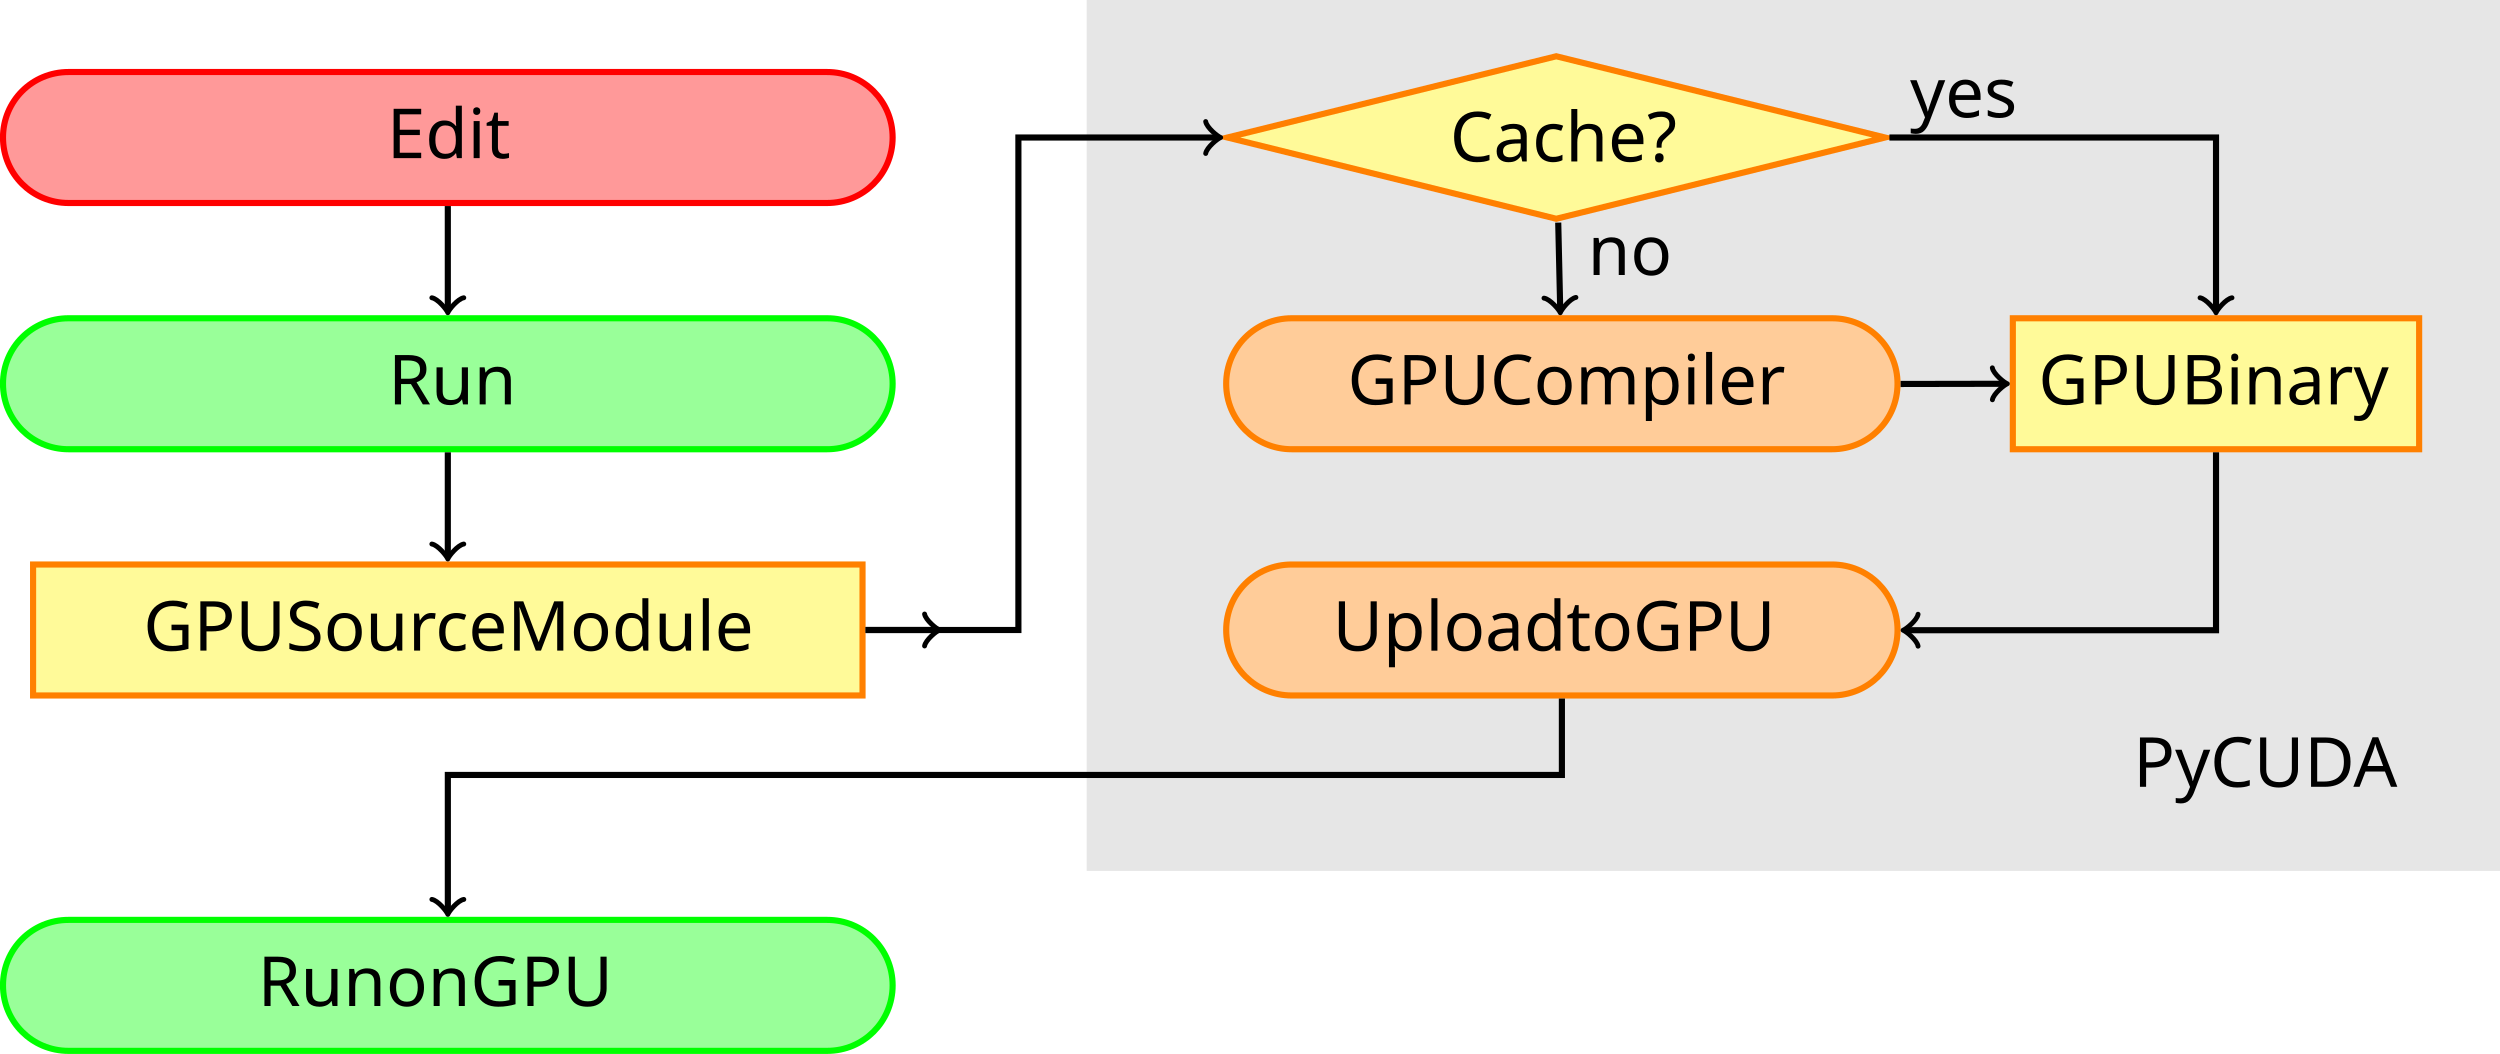
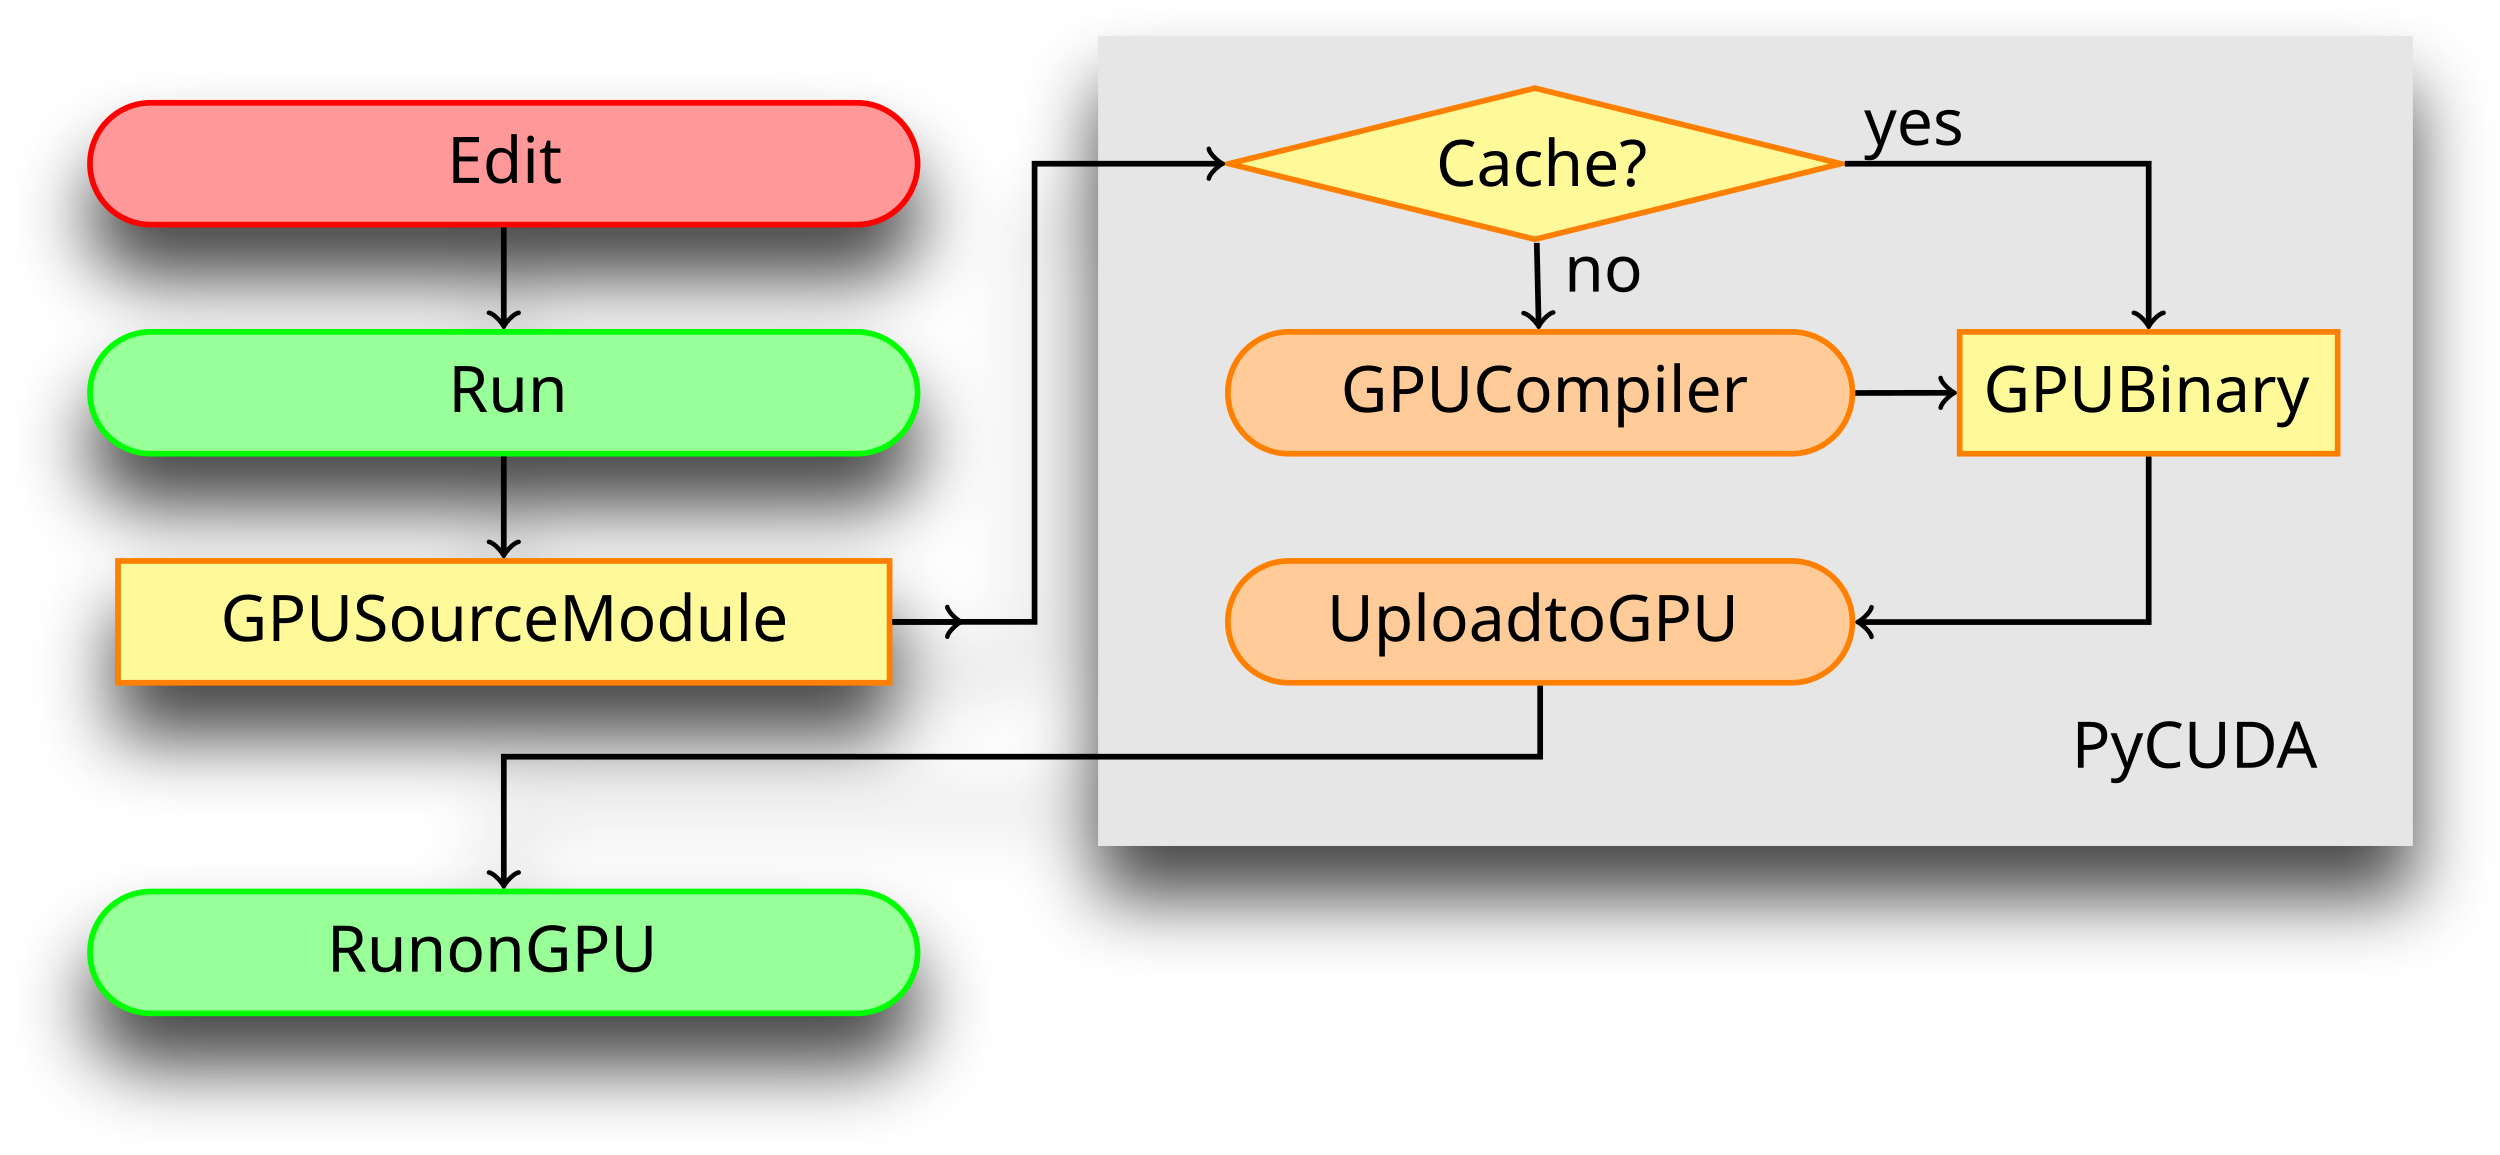
- <svg xmlns="http://www.w3.org/2000/svg" width="405.839" height="171.073" id="svg3940" version="1.1">
-   <defs id="defs3942" />
-   <g id="layer1" transform="translate(-314.2293,-432.5315)">
-     <g id="g3307" transform="matrix(1.25,0,0,-1.25,386.9246,454.8544)">
-       <g id="g3309" />
-       <g id="g3311">
-         <g id="g3313">
-           <g id="g3315">
-             <path id="path3317" style="fill:#ff9999;fill-opacity:1;fill-rule:nonzero;stroke:#ff0000;stroke-width:0.797;stroke-linecap:butt;stroke-linejoin:miter;stroke-miterlimit:10;stroke-opacity:1;stroke-dasharray:none" d="m 49.263,8.504 c 4.719,0 8.504,-3.785 8.504,-8.504 0,-4.719 -3.785,-8.504 -8.504,-8.504 l -98.526,0 c -4.719,0 -8.504,3.785 -8.504,8.504 0,4.719 3.785,8.504 8.504,8.504 l 98.526,0 z" />
-           </g>
-           <g transform="translate(-7.911,-2.681)" id="g3319">
-             <g id="g3321">
-               <g transform="translate(-193.916,-699.461)" id="g3323">
-                 <text id="text3325" transform="matrix(1,0,0,-1,193.916,699.461)">
-                   <tspan id="tspan3327" y="0" x="0 5.535 10.295 12.496" style="font-size:8.966px;font-variant:normal;font-weight:normal;writing-mode:lr-tb;fill:#000000;fill-opacity:1;fill-rule:nonzero;stroke:none;font-family:CMSS9;-inkscape-font-specification:CMSS9">Edit</tspan>
+ <svg xmlns="http://www.w3.org/2000/svg" width="436.26" height="201.5" id="svg3940" version="1.1">
+   <defs id="defs3942">
+     <filter id="filter6250" color-interpolation-filters="sRGB">
+       <feGaussianBlur stdDeviation="6.335" id="feGaussianBlur6252" />
+     </filter>
+   </defs>
+   <g id="layer3" transform="translate(14.63974,6.245021)" />
+   <g id="layer1" transform="translate(-299.5896,-426.2865)">
+     <g id="g3309" transform="matrix(1.25,0,0,-1.25,386.9246,454.8544)" />
+     <g id="g6157" style="opacity:0.724;filter:url(#filter6250)" transform="translate(29.99549,-241.9639)">
+       <path id="path4426" style="fill:#000000;fill-opacity:1;fill-rule:nonzero;stroke:#000000;stroke-width:0.996;stroke-linecap:butt;stroke-linejoin:miter;stroke-miterlimit:10;stroke-opacity:1;stroke-dasharray:none" d="m 419.085,695.148 c 5.899,0 10.63,4.731 10.63,10.63 0,5.899 -4.731,10.63 -10.63,10.63 l -123.158,0 c -5.899,0 -10.63,-4.731 -10.63,-10.63 0,-5.899 4.731,-10.63 10.63,-10.63 l 123.158,0 z" />
+       <g style="fill:#000000" transform="matrix(1.25,0,0,-1.25,357.506,705.7782)" id="g4442">
+         <path id="path4444" style="fill:#000000;fill-opacity:1;fill-rule:nonzero;stroke:none" d="m 82.97,17.858 0,-113.103 183.545,0 0,113.103 -183.545,0 z" />
+         <g style="fill:#000000" id="g4446">
+           <g style="fill:#000000" transform="translate(218.882,-84.325)" id="g4448">
+             <g style="fill:#000000" id="g4450">
+               <g style="fill:#000000" transform="translate(-420.709,-617.817)" id="g4452">
+                 <text style="fill:#000000" id="text4454" transform="matrix(1,0,0,-1,420.709,617.817)">
+                   <tspan id="tspan4456" y="0" x="0 5.895 10.143 16.03 22.368 28.779" style="font-size:8.966px;font-variant:normal;font-weight:normal;writing-mode:lr-tb;fill:#000000;fill-opacity:1;fill-rule:nonzero;stroke:none;font-family:CMSS9;-inkscape-font-specification:CMSS9">PyCUDA</tspan>
                </text>
-                 <g transform="translate(193.916,699.461)" id="g3329" />
+                 <g style="fill:#000000" transform="translate(420.709,617.817)" id="g4458" />
              </g>
            </g>
-             <g transform="translate(7.911,2.681)" id="g3331" />
-           </g>
-         </g>
-         <g id="g3333">
-           <path id="path3335" style="fill:#e6e6e6;fill-opacity:1;fill-rule:nonzero;stroke:none" d="m 82.97,17.858 0,-113.103 183.545,0 0,113.103 -183.545,0 z" />
-           <g id="g3337">
-             <g transform="translate(218.882,-84.325)" id="g3339">
-               <g id="g3341">
-                 <g transform="translate(-420.709,-617.817)" id="g3343">
-                   <text id="text3345" transform="matrix(1,0,0,-1,420.709,617.817)">
-                     <tspan id="tspan3347" y="0" x="0 5.895 10.143 16.03 22.368 28.779" style="font-size:8.966px;font-variant:normal;font-weight:normal;writing-mode:lr-tb;fill:#000000;fill-opacity:1;fill-rule:nonzero;stroke:none;font-family:CMSS9;-inkscape-font-specification:CMSS9">PyCUDA</tspan>
-                   </text>
-                   <g transform="translate(420.709,617.817)" id="g3349" />
-                 </g>
+             <g style="fill:#000000" transform="translate(-218.882,84.325)" id="g4460" />
+           </g>
+         </g>
+       </g>
+       <g style="fill:#000000;fill-opacity:1;stroke:#000000;stroke-opacity:1" transform="matrix(1.25,0,0,-1.25,357.506,705.7782)" id="g4464">
+         <path d="m 49.263,-23.475 c 4.719,0 8.504,-3.785 8.504,-8.504 0,-4.719 -3.785,-8.504 -8.504,-8.504 l -98.526,0 c -4.719,0 -8.504,3.785 -8.504,8.504 0,4.719 3.785,8.504 8.504,8.504 l 98.526,0 z" style="fill:#000000;fill-opacity:1;fill-rule:nonzero;stroke:#000000;stroke-width:0.797;stroke-linecap:butt;stroke-linejoin:miter;stroke-miterlimit:10;stroke-opacity:1;stroke-dasharray:none" id="path4466" />
+       </g>
+       <g transform="matrix(1.25,0,0,-1.25,357.506,705.7782)" id="g4482">
+         <path id="path4484" style="fill:none;stroke:#000000;stroke-width:0.797;stroke-linecap:butt;stroke-linejoin:miter;stroke-miterlimit:10;stroke-opacity:1;stroke-dasharray:none" d="m 0.001,-8.903 -3e-5,-13.464" />
+         <g transform="matrix(0,-1,1,0,0.0013,-22.36708)" id="g4486">
+           <g id="g4488">
+             <path id="path4490" style="fill:none;stroke:#000000;stroke-width:0.638;stroke-linecap:round;stroke-linejoin:round;stroke-miterlimit:10;stroke-opacity:1;stroke-dasharray:none" d="M -1.554,2.072 C -1.425,1.295 0,0.13 0.389,0 0,-0.13 -1.425,-1.295 -1.554,-2.072" />
+           </g>
+         </g>
+       </g>
+       <g style="fill:#000000;fill-opacity:1;stroke:#000000;stroke-opacity:1" transform="matrix(1.25,0,0,-1.25,357.506,705.7782)" id="g4494">
+         <path d="m -53.859,-72.462 107.718,0 0,17.008 -107.718,0 0,-17.008 z" style="fill:#000000;fill-opacity:1;fill-rule:nonzero;stroke:#000000;stroke-width:0.797;stroke-linecap:butt;stroke-linejoin:miter;stroke-miterlimit:10;stroke-opacity:1;stroke-dasharray:none" id="path4496" />
+       </g>
+       <g transform="matrix(1.25,0,0,-1.25,357.506,705.7782)" id="g4512">
+         <path id="path4514" style="fill:none;stroke:#000000;stroke-width:0.797;stroke-linecap:butt;stroke-linejoin:miter;stroke-miterlimit:10;stroke-opacity:1;stroke-dasharray:none" d="M 0.002,-40.883 5e-5,-54.349" />
+         <g transform="matrix(-9e-5,-1,1,-9e-5,5e-5,-54.34894)" id="g4516">
+           <g id="g4518">
+             <path id="path4520" style="fill:none;stroke:#000000;stroke-width:0.638;stroke-linecap:round;stroke-linejoin:round;stroke-miterlimit:10;stroke-opacity:1;stroke-dasharray:none" d="M -1.554,2.072 C -1.425,1.295 0,0.13 0.389,0 0,-0.13 -1.425,-1.295 -1.554,-2.072" />
+           </g>
+         </g>
+       </g>
+       <g transform="matrix(1.25,0,0,-1.25,357.506,705.7782)" id="g4522">
+         <path id="path4524" style="fill:none;stroke:#000000;stroke-width:0.797;stroke-linecap:butt;stroke-linejoin:miter;stroke-miterlimit:10;stroke-opacity:1;stroke-dasharray:none" d="m 54.258,-63.959 9.214,0" />
+         <g transform="translate(63.47246,-63.959)" id="g4526">
+           <g id="g4528">
+             <path id="path4530" style="fill:none;stroke:#000000;stroke-width:0.638;stroke-linecap:round;stroke-linejoin:round;stroke-miterlimit:10;stroke-opacity:1;stroke-dasharray:none" d="M -1.554,2.072 C -1.425,1.295 0,0.13 0.389,0 0,-0.13 -1.425,-1.295 -1.554,-2.072" />
+           </g>
+         </g>
+       </g>
+       <g transform="matrix(1.25,0,0,-1.25,357.506,705.7782)" id="g4552">
+         <path id="path4554" style="fill:none;stroke:#000000;stroke-width:0.797;stroke-linecap:butt;stroke-linejoin:miter;stroke-miterlimit:10;stroke-opacity:1;stroke-dasharray:none" d="m 54.258,-63.959 19.843,0 0,63.959 25.878,0" />
+         <g transform="translate(99.9792,0)" id="g4556">
+           <g id="g4558">
+             <path id="path4560" style="fill:none;stroke:#000000;stroke-width:0.638;stroke-linecap:round;stroke-linejoin:round;stroke-miterlimit:10;stroke-opacity:1;stroke-dasharray:none" d="M -1.554,2.072 C -1.425,1.295 0,0.13 0.389,0 0,-0.13 -1.425,-1.295 -1.554,-2.072" />
+           </g>
+         </g>
+       </g>
+       <g style="fill:#000000;fill-opacity:1;stroke:#000000;stroke-opacity:1" transform="matrix(1.25,0,0,-1.25,357.506,705.7782)" id="g4696">
+         <path d="m 49.263,-101.607 c 4.719,0 8.504,-3.785 8.504,-8.504 0,-4.719 -3.785,-8.504 -8.504,-8.504 l -98.526,0 c -4.719,0 -8.504,3.785 -8.504,8.504 0,4.719 3.785,8.504 8.504,8.504 l 98.526,0 z" style="fill:#000000;fill-opacity:1;fill-rule:nonzero;stroke:#000000;stroke-width:0.797;stroke-linecap:butt;stroke-linejoin:miter;stroke-miterlimit:10;stroke-opacity:1;stroke-dasharray:none" id="path4698" />
+       </g>
+       <g transform="matrix(1.25,0,0,-1.25,357.506,705.7782)" id="g4714">
+         <path id="path4716" style="fill:none;stroke:#000000;stroke-width:0.797;stroke-linecap:butt;stroke-linejoin:miter;stroke-miterlimit:10;stroke-opacity:1;stroke-dasharray:none" d="m 144.684,-72.862 0,-9.921 -144.68,0 0,-17.717" />
+         <g transform="matrix(0,-1,1,0,0.00443,-100.501)" id="g4718">
+           <g id="g4720">
+             <path id="path4722" style="fill:none;stroke:#000000;stroke-width:0.638;stroke-linecap:round;stroke-linejoin:round;stroke-miterlimit:10;stroke-opacity:1;stroke-dasharray:none" d="M -1.554,2.072 C -1.425,1.295 0,0.13 0.389,0 0,-0.13 -1.425,-1.295 -1.554,-2.072" />
+           </g>
+         </g>
+       </g>
+     </g>
+     <g id="g3311" transform="matrix(1.25,0,0,-1.25,387.5014,454.8544)">
+       <g id="g3313">
+         <g id="g3315">
+           <path d="m 49.263,8.504 c 4.719,0 8.504,-3.785 8.504,-8.504 0,-4.719 -3.785,-8.504 -8.504,-8.504 l -98.526,0 c -4.719,0 -8.504,3.785 -8.504,8.504 0,4.719 3.785,8.504 8.504,8.504 l 98.526,0 z" style="fill:#ff9999;fill-opacity:1;fill-rule:nonzero;stroke:#ff0000;stroke-width:0.797;stroke-linecap:butt;stroke-linejoin:miter;stroke-miterlimit:10;stroke-opacity:1;stroke-dasharray:none" id="path3317" />
+         </g>
+         <g id="g3319" transform="translate(-7.911,-2.681)">
+           <g id="g3321">
+             <g id="g3323" transform="translate(-193.916,-699.461)">
+               <text transform="matrix(1,0,0,-1,193.916,699.461)" id="text3325">
+                 <tspan style="font-size:8.966px;font-variant:normal;font-weight:normal;writing-mode:lr-tb;fill:#000000;fill-opacity:1;fill-rule:nonzero;stroke:none;font-family:CMSS9;-inkscape-font-specification:CMSS9" x="0 5.535 10.295 12.496" y="0" id="tspan3327">Edit</tspan>
+               </text>
+               <g id="g3329" transform="translate(193.916,699.461)" />
+             </g>
+           </g>
+           <g id="g3331" transform="translate(7.911,2.681)" />
+         </g>
+       </g>
+       <g id="g3333">
+         <path d="m 82.97,17.858 0,-113.103 183.545,0 0,113.103 -183.545,0 z" style="fill:#e6e6e6;fill-opacity:1;fill-rule:nonzero;stroke:none" id="path3335" />
+         <g id="g3337">
+           <g id="g3339" transform="translate(218.882,-84.325)">
+             <g id="g3341">
+               <g id="g3343" transform="translate(-420.709,-617.817)">
+                 <text transform="matrix(1,0,0,-1,420.709,617.817)" id="text3345">
+                   <tspan style="font-size:8.966px;font-variant:normal;font-weight:normal;writing-mode:lr-tb;fill:#000000;fill-opacity:1;fill-rule:nonzero;stroke:none;font-family:CMSS9;-inkscape-font-specification:CMSS9" x="0 5.895 10.143 16.03 22.368 28.779" y="0" id="tspan3347">PyCUDA</tspan>
+                 </text>
+                 <g id="g3349" transform="translate(420.709,617.817)" />
              </g>
-               <g transform="translate(-218.882,84.325)" id="g3351" />
-             </g>
-           </g>
-         </g>
-         <g id="g3353">
-           <g id="g3355">
-             <path id="path3357" style="fill:#99ff99;fill-opacity:1;fill-rule:nonzero;stroke:#00ff00;stroke-width:0.797;stroke-linecap:butt;stroke-linejoin:miter;stroke-miterlimit:10;stroke-opacity:1;stroke-dasharray:none" d="m 49.263,-23.475 c 4.719,0 8.504,-3.785 8.504,-8.504 0,-4.719 -3.785,-8.504 -8.504,-8.504 l -98.526,0 c -4.719,0 -8.504,3.785 -8.504,8.504 0,4.719 3.785,8.504 8.504,8.504 l 98.526,0 z" />
-           </g>
-           <g transform="translate(-7.745,-34.659)" id="g3359">
-             <g id="g3361">
-               <g transform="translate(-194.082,-667.483)" id="g3363">
-                 <text id="text3365" transform="matrix(1,0,0,-1,194.082,667.483)">
-                   <tspan id="tspan3367" y="0" x="0 5.971 10.731" style="font-size:8.966px;font-variant:normal;font-weight:normal;writing-mode:lr-tb;fill:#000000;fill-opacity:1;fill-rule:nonzero;stroke:none;font-family:CMSS9;-inkscape-font-specification:CMSS9">Run</tspan>
+             </g>
+             <g id="g3351" transform="translate(-218.882,84.325)" />
+           </g>
+         </g>
+       </g>
+       <g id="g3353">
+         <g id="g3355">
+           <path d="m 49.263,-23.475 c 4.719,0 8.504,-3.785 8.504,-8.504 0,-4.719 -3.785,-8.504 -8.504,-8.504 l -98.526,0 c -4.719,0 -8.504,3.785 -8.504,8.504 0,4.719 3.785,8.504 8.504,8.504 l 98.526,0 z" style="fill:#99ff99;fill-opacity:1;fill-rule:nonzero;stroke:#00ff00;stroke-width:0.797;stroke-linecap:butt;stroke-linejoin:miter;stroke-miterlimit:10;stroke-opacity:1;stroke-dasharray:none" id="path3357" />
+         </g>
+         <g id="g3359" transform="translate(-7.745,-34.659)">
+           <g id="g3361">
+             <g id="g3363" transform="translate(-194.082,-667.483)">
+               <text transform="matrix(1,0,0,-1,194.082,667.483)" id="text3365">
+                 <tspan style="font-size:8.966px;font-variant:normal;font-weight:normal;writing-mode:lr-tb;fill:#000000;fill-opacity:1;fill-rule:nonzero;stroke:none;font-family:CMSS9;-inkscape-font-specification:CMSS9" x="0 5.971 10.731" y="0" id="tspan3367">Run</tspan>
+               </text>
+               <g id="g3369" transform="translate(194.082,667.483)" />
+             </g>
+           </g>
+           <g id="g3371" transform="translate(7.745,34.659)" />
+         </g>
+       </g>
+       <g id="g3373">
+         <path d="m 0.001,-8.903 -3e-5,-13.464" style="fill:none;stroke:#000000;stroke-width:0.797;stroke-linecap:butt;stroke-linejoin:miter;stroke-miterlimit:10;stroke-opacity:1;stroke-dasharray:none" id="path3375" />
+         <g id="g3377" transform="matrix(0,-1,1,0,0.0013,-22.36708)">
+           <g id="g3379">
+             <path d="M -1.554,2.072 C -1.425,1.295 0,0.13 0.389,0 0,-0.13 -1.425,-1.295 -1.554,-2.072" style="fill:none;stroke:#000000;stroke-width:0.638;stroke-linecap:round;stroke-linejoin:round;stroke-miterlimit:10;stroke-opacity:1;stroke-dasharray:none" id="path3381" />
+           </g>
+         </g>
+       </g>
+       <g id="g3383">
+         <g id="g3385">
+           <path d="m -53.859,-72.462 107.718,0 0,17.008 -107.718,0 0,-17.008 z" style="fill:#fffa99;fill-opacity:1;fill-rule:nonzero;stroke:#ff8000;stroke-width:0.797;stroke-linecap:butt;stroke-linejoin:miter;stroke-miterlimit:10;stroke-opacity:1;stroke-dasharray:none" id="path3387" />
+         </g>
+         <g id="g3389" transform="translate(-39.539,-66.638)">
+           <g id="g3391">
+             <g id="g3393" transform="translate(-162.288,-635.504)">
+               <text transform="matrix(1,0,0,-1,162.288,635.504)" id="text3395">
+                 <tspan style="font-size:8.966px;font-variant:normal;font-weight:normal;writing-mode:lr-tb;fill:#000000;fill-opacity:1;fill-rule:nonzero;stroke:none;font-family:CMSS9;-inkscape-font-specification:CMSS9" x="0 6.144 12.038 21.451 26.571 31.179 35.93 39.078 43.174 50.345 58.398 63.266 68.026 72.778 74.978" y="0" id="tspan3397">GPUSourceModule</tspan>
+               </text>
+               <g id="g3399" transform="translate(162.288,635.504)" />
+             </g>
+           </g>
+           <g id="g3401" transform="translate(39.539,66.638)" />
+         </g>
+       </g>
+       <g id="g3403">
+         <path d="M 0.002,-40.883 5e-5,-54.349" style="fill:none;stroke:#000000;stroke-width:0.797;stroke-linecap:butt;stroke-linejoin:miter;stroke-miterlimit:10;stroke-opacity:1;stroke-dasharray:none" id="path3405" />
+         <g id="g3407" transform="matrix(-9e-5,-1,1,-9e-5,5e-5,-54.34894)">
+           <g id="g3409">
+             <path d="M -1.554,2.072 C -1.425,1.295 0,0.13 0.389,0 0,-0.13 -1.425,-1.295 -1.554,-2.072" style="fill:none;stroke:#000000;stroke-width:0.638;stroke-linecap:round;stroke-linejoin:round;stroke-miterlimit:10;stroke-opacity:1;stroke-dasharray:none" id="path3411" />
+           </g>
+         </g>
+       </g>
+       <g id="g3413">
+         <path d="m 54.258,-63.959 9.214,0" style="fill:none;stroke:#000000;stroke-width:0.797;stroke-linecap:butt;stroke-linejoin:miter;stroke-miterlimit:10;stroke-opacity:1;stroke-dasharray:none" id="path3415" />
+         <g id="g3417" transform="translate(63.47246,-63.959)">
+           <g id="g3419">
+             <path d="M -1.554,2.072 C -1.425,1.295 0,0.13 0.389,0 0,-0.13 -1.425,-1.295 -1.554,-2.072" style="fill:none;stroke:#000000;stroke-width:0.638;stroke-linecap:round;stroke-linejoin:round;stroke-miterlimit:10;stroke-opacity:1;stroke-dasharray:none" id="path3421" />
+           </g>
+         </g>
+       </g>
+       <g id="g3423">
+         <g id="g3425">
+           <path d="M 186.652,0 143.951,10.551 101.25,0 143.951,-10.551 186.652,0 z" style="fill:#fffa99;fill-opacity:1;fill-rule:nonzero;stroke:#ff8000;stroke-width:0.797;stroke-linecap:butt;stroke-linejoin:miter;stroke-miterlimit:10;stroke-opacity:1;stroke-dasharray:none" id="path3427" />
+         </g>
+         <g id="g3429" transform="translate(130.14,-3.113)">
+           <g id="g3431">
+             <g id="g3433" transform="translate(-331.967,-699.029)">
+               <text transform="matrix(1,0,0,-1,331.967,699.029)" id="text3435">
+                 <tspan style="font-size:8.966px;font-variant:normal;font-weight:normal;writing-mode:lr-tb;fill:#000000;fill-opacity:1;fill-rule:nonzero;stroke:none;font-family:CMSS9;-inkscape-font-specification:CMSS9" x="0 5.887 10.315 14.411 19.171 23.267" y="0" id="tspan3437">Cache?</tspan>
+               </text>
+               <g id="g3439" transform="translate(331.967,699.029)" />
+             </g>
+           </g>
+           <g id="g3441" transform="translate(-130.14,3.113)" />
+         </g>
+       </g>
+       <g id="g3443">
+         <path d="m 54.258,-63.959 19.843,0 0,63.959 25.878,0" style="fill:none;stroke:#000000;stroke-width:0.797;stroke-linecap:butt;stroke-linejoin:miter;stroke-miterlimit:10;stroke-opacity:1;stroke-dasharray:none" id="path3445" />
+         <g id="g3447" transform="translate(99.9792,0)">
+           <g id="g3449">
+             <path d="M -1.554,2.072 C -1.425,1.295 0,0.13 0.389,0 0,-0.13 -1.425,-1.295 -1.554,-2.072" style="fill:none;stroke:#000000;stroke-width:0.638;stroke-linecap:round;stroke-linejoin:round;stroke-miterlimit:10;stroke-opacity:1;stroke-dasharray:none" id="path3451" />
+           </g>
+         </g>
+       </g>
+       <g id="g3453">
+         <g id="g3455">
+           <path d="m 179.769,-23.475 c 4.719,0 8.504,-3.785 8.504,-8.504 0,-4.719 -3.785,-8.504 -8.504,-8.504 l -70.179,0 c -4.719,0 -8.504,3.785 -8.504,8.504 0,4.719 3.785,8.504 8.504,8.504 l 70.179,0 z" style="fill:#ffcc99;fill-opacity:1;fill-rule:nonzero;stroke:#ff8000;stroke-width:0.797;stroke-linecap:butt;stroke-linejoin:miter;stroke-miterlimit:10;stroke-opacity:1;stroke-dasharray:none" id="path3457" />
+         </g>
+         <g id="g3459" transform="translate(116.844,-34.66)">
+           <g id="g3461">
+             <g id="g3463" transform="translate(-318.671,-667.482)">
+               <text transform="matrix(1,0,0,-1,318.671,667.482)" id="text3465">
+                 <tspan style="font-size:8.966px;font-variant:normal;font-weight:normal;writing-mode:lr-tb;fill:#000000;fill-opacity:1;fill-rule:nonzero;stroke:none;font-family:CMSS9;-inkscape-font-specification:CMSS9" x="0 6.144 12.038 21.451 27.339 31.946 39.266 44.026 46.226 48.427 52.514" y="0" id="tspan3467">GPUCompiler</tspan>
+               </text>
+               <g id="g3469" transform="translate(318.671,667.482)" />
+             </g>
+           </g>
+           <g id="g3471" transform="translate(-116.844,34.66)" />
+         </g>
+       </g>
+       <g id="g3473">
+         <path d="m 144.209,-11.05 0.259,-11.319" style="fill:none;stroke:#000000;stroke-width:0.797;stroke-linecap:butt;stroke-linejoin:miter;stroke-miterlimit:10;stroke-opacity:1;stroke-dasharray:none" id="path3475" />
+         <g id="g3477" transform="matrix(0.02286,-0.9998,0.9998,0.02286,144.4676,-22.36821)">
+           <g id="g3479">
+             <path d="M -1.554,2.072 C -1.425,1.295 0,0.13 0.389,0 0,-0.13 -1.425,-1.295 -1.554,-2.072" style="fill:none;stroke:#000000;stroke-width:0.638;stroke-linecap:round;stroke-linejoin:round;stroke-miterlimit:10;stroke-opacity:1;stroke-dasharray:none" id="path3481" />
+           </g>
+         </g>
+         <g id="g3483">
+           <g id="g3485" transform="translate(148.036,-17.852)">
+             <g id="g3487">
+               <g id="g3489" transform="translate(-349.863,-684.29)">
+                 <text transform="matrix(1,0,0,-1,349.863,684.29)" id="text3491">
+                   <tspan style="font-size:8.966px;font-variant:normal;font-weight:normal;writing-mode:lr-tb;fill:#000000;fill-opacity:1;fill-rule:nonzero;stroke:none;font-family:CMSS9;-inkscape-font-specification:CMSS9" x="0 4.76" y="0" id="tspan3493">no</tspan>
                </text>
-                 <g transform="translate(194.082,667.483)" id="g3369" />
+                 <g id="g3495" transform="translate(349.863,684.29)" />
              </g>
            </g>
-             <g transform="translate(7.745,34.659)" id="g3371" />
-           </g>
-         </g>
-         <g id="g3373">
-           <path id="path3375" style="fill:none;stroke:#000000;stroke-width:0.797;stroke-linecap:butt;stroke-linejoin:miter;stroke-miterlimit:10;stroke-opacity:1;stroke-dasharray:none" d="m 0.001,-8.903 -3e-5,-13.464" />
-           <g transform="matrix(0,-1,1,0,0.0013,-22.36708)" id="g3377">
-             <g id="g3379">
-               <path id="path3381" style="fill:none;stroke:#000000;stroke-width:0.638;stroke-linecap:round;stroke-linejoin:round;stroke-miterlimit:10;stroke-opacity:1;stroke-dasharray:none" d="M -1.554,2.072 C -1.425,1.295 0,0.13 0.389,0 0,-0.13 -1.425,-1.295 -1.554,-2.072" />
-             </g>
-           </g>
-         </g>
-         <g id="g3383">
-           <g id="g3385">
-             <path id="path3387" style="fill:#fffa99;fill-opacity:1;fill-rule:nonzero;stroke:#ff8000;stroke-width:0.797;stroke-linecap:butt;stroke-linejoin:miter;stroke-miterlimit:10;stroke-opacity:1;stroke-dasharray:none" d="m -53.859,-72.462 107.718,0 0,17.008 -107.718,0 0,-17.008 z" />
-           </g>
-           <g transform="translate(-39.539,-66.638)" id="g3389">
-             <g id="g3391">
-               <g transform="translate(-162.288,-635.504)" id="g3393">
-                 <text id="text3395" transform="matrix(1,0,0,-1,162.288,635.504)">
-                   <tspan id="tspan3397" y="0" x="0 6.144 12.038 21.451 26.571 31.179 35.93 39.078 43.174 50.345 58.398 63.266 68.026 72.778 74.978" style="font-size:8.966px;font-variant:normal;font-weight:normal;writing-mode:lr-tb;fill:#000000;fill-opacity:1;fill-rule:nonzero;stroke:none;font-family:CMSS9;-inkscape-font-specification:CMSS9">GPUSourceModule</tspan>
+             <g id="g3497" transform="translate(-148.036,17.852)" />
+           </g>
+         </g>
+       </g>
+       <g id="g3499">
+         <g id="g3501">
+           <path d="m 203.247,-40.484 52.767,0 0,17.008 -52.767,0 0,-17.008 z" style="fill:#fffa99;fill-opacity:1;fill-rule:nonzero;stroke:#ff8000;stroke-width:0.797;stroke-linecap:butt;stroke-linejoin:miter;stroke-miterlimit:10;stroke-opacity:1;stroke-dasharray:none" id="path3503" />
+         </g>
+         <g id="g3505" transform="translate(206.564,-34.66)">
+           <g id="g3507">
+             <g id="g3509" transform="translate(-408.391,-667.482)">
+               <text transform="matrix(1,0,0,-1,408.391,667.482)" id="text3511">
+                 <tspan style="font-size:8.966px;font-variant:normal;font-weight:normal;writing-mode:lr-tb;fill:#000000;fill-opacity:1;fill-rule:nonzero;stroke:none;font-family:CMSS9;-inkscape-font-specification:CMSS9" x="0 6.144 12.038 21.451 27.602 29.803 34.554 38.73 41.878" y="0" id="tspan3513">GPUBinary</tspan>
+               </text>
+               <g id="g3515" transform="translate(408.391,667.482)" />
+             </g>
+           </g>
+           <g id="g3517" transform="translate(-206.564,34.66)" />
+         </g>
+       </g>
+       <g id="g3519">
+         <path d="m 188.674,-32.007 13.47,0.025" style="fill:none;stroke:#000000;stroke-width:0.797;stroke-linecap:butt;stroke-linejoin:miter;stroke-miterlimit:10;stroke-opacity:1;stroke-dasharray:none" id="path3521" />
+         <g id="g3523" transform="matrix(1,0.00186,-0.00186,1,202.1444,-31.98166)">
+           <g id="g3525">
+             <path d="M -1.554,2.072 C -1.425,1.295 0,0.13 0.389,0 0,-0.13 -1.425,-1.295 -1.554,-2.072" style="fill:none;stroke:#000000;stroke-width:0.638;stroke-linecap:round;stroke-linejoin:round;stroke-miterlimit:10;stroke-opacity:1;stroke-dasharray:none" id="path3527" />
+           </g>
+         </g>
+       </g>
+       <g id="g3529">
+         <path d="m 187.221,0 42.414,0 0,-22.37" style="fill:none;stroke:#000000;stroke-width:0.797;stroke-linecap:butt;stroke-linejoin:miter;stroke-miterlimit:10;stroke-opacity:1;stroke-dasharray:none" id="path3531" />
+         <g id="g3533" transform="matrix(0,-1,1,0,229.6354,-22.3703)">
+           <g id="g3535">
+             <path d="M -1.554,2.072 C -1.425,1.295 0,0.13 0.389,0 0,-0.13 -1.425,-1.295 -1.554,-2.072" style="fill:none;stroke:#000000;stroke-width:0.638;stroke-linecap:round;stroke-linejoin:round;stroke-miterlimit:10;stroke-opacity:1;stroke-dasharray:none" id="path3537" />
+           </g>
+         </g>
+         <g id="g3539">
+           <g id="g3541" transform="translate(189.892,2.628)">
+             <g id="g3543">
+               <g id="g3545" transform="translate(-391.719,-704.77)">
+                 <text transform="matrix(1,0,0,-1,391.719,704.77)" id="text3547">
+                   <tspan style="font-size:8.966px;font-variant:normal;font-weight:normal;writing-mode:lr-tb;fill:#000000;fill-opacity:1;fill-rule:nonzero;stroke:none;font-family:CMSS9;-inkscape-font-specification:CMSS9" x="0 3.988 8.084" y="0" id="tspan3549">yes</tspan>
                </text>
-                 <g transform="translate(162.288,635.504)" id="g3399" />
+                 <g id="g3551" transform="translate(391.719,704.77)" />
              </g>
            </g>
-             <g transform="translate(39.539,66.638)" id="g3401" />
-           </g>
-         </g>
-         <g id="g3403">
-           <path id="path3405" style="fill:none;stroke:#000000;stroke-width:0.797;stroke-linecap:butt;stroke-linejoin:miter;stroke-miterlimit:10;stroke-opacity:1;stroke-dasharray:none" d="M 0.002,-40.883 5e-5,-54.349" />
-           <g transform="matrix(-9e-5,-1,1,-9e-5,5e-5,-54.34894)" id="g3407">
-             <g id="g3409">
-               <path id="path3411" style="fill:none;stroke:#000000;stroke-width:0.638;stroke-linecap:round;stroke-linejoin:round;stroke-miterlimit:10;stroke-opacity:1;stroke-dasharray:none" d="M -1.554,2.072 C -1.425,1.295 0,0.13 0.389,0 0,-0.13 -1.425,-1.295 -1.554,-2.072" />
-             </g>
-           </g>
-         </g>
-         <g id="g3413">
-           <path id="path3415" style="fill:none;stroke:#000000;stroke-width:0.797;stroke-linecap:butt;stroke-linejoin:miter;stroke-miterlimit:10;stroke-opacity:1;stroke-dasharray:none" d="m 54.258,-63.959 9.214,0" />
-           <g transform="translate(63.47246,-63.959)" id="g3417">
-             <g id="g3419">
-               <path id="path3421" style="fill:none;stroke:#000000;stroke-width:0.638;stroke-linecap:round;stroke-linejoin:round;stroke-miterlimit:10;stroke-opacity:1;stroke-dasharray:none" d="M -1.554,2.072 C -1.425,1.295 0,0.13 0.389,0 0,-0.13 -1.425,-1.295 -1.554,-2.072" />
-             </g>
-           </g>
-         </g>
-         <g id="g3423">
-           <g id="g3425">
-             <path id="path3427" style="fill:#fffa99;fill-opacity:1;fill-rule:nonzero;stroke:#ff8000;stroke-width:0.797;stroke-linecap:butt;stroke-linejoin:miter;stroke-miterlimit:10;stroke-opacity:1;stroke-dasharray:none" d="M 186.652,0 143.951,10.551 101.25,0 143.951,-10.551 186.652,0 z" />
-           </g>
-           <g transform="translate(130.14,-3.113)" id="g3429">
-             <g id="g3431">
-               <g transform="translate(-331.967,-699.029)" id="g3433">
-                 <text id="text3435" transform="matrix(1,0,0,-1,331.967,699.029)">
-                   <tspan id="tspan3437" y="0" x="0 5.887 10.315 14.411 19.171 23.267" style="font-size:8.966px;font-variant:normal;font-weight:normal;writing-mode:lr-tb;fill:#000000;fill-opacity:1;fill-rule:nonzero;stroke:none;font-family:CMSS9;-inkscape-font-specification:CMSS9">Cache?</tspan>
-                 </text>
-                 <g transform="translate(331.967,699.029)" id="g3439" />
-               </g>
-             </g>
-             <g transform="translate(-130.14,3.113)" id="g3441" />
-           </g>
-         </g>
-         <g id="g3443">
-           <path id="path3445" style="fill:none;stroke:#000000;stroke-width:0.797;stroke-linecap:butt;stroke-linejoin:miter;stroke-miterlimit:10;stroke-opacity:1;stroke-dasharray:none" d="m 54.258,-63.959 19.843,0 0,63.959 25.878,0" />
-           <g transform="translate(99.9792,0)" id="g3447">
-             <g id="g3449">
-               <path id="path3451" style="fill:none;stroke:#000000;stroke-width:0.638;stroke-linecap:round;stroke-linejoin:round;stroke-miterlimit:10;stroke-opacity:1;stroke-dasharray:none" d="M -1.554,2.072 C -1.425,1.295 0,0.13 0.389,0 0,-0.13 -1.425,-1.295 -1.554,-2.072" />
-             </g>
-           </g>
-         </g>
-         <g id="g3453">
-           <g id="g3455">
-             <path id="path3457" style="fill:#ffcc99;fill-opacity:1;fill-rule:nonzero;stroke:#ff8000;stroke-width:0.797;stroke-linecap:butt;stroke-linejoin:miter;stroke-miterlimit:10;stroke-opacity:1;stroke-dasharray:none" d="m 179.769,-23.475 c 4.719,0 8.504,-3.785 8.504,-8.504 0,-4.719 -3.785,-8.504 -8.504,-8.504 l -70.179,0 c -4.719,0 -8.504,3.785 -8.504,8.504 0,4.719 3.785,8.504 8.504,8.504 l 70.179,0 z" />
-           </g>
-           <g transform="translate(116.844,-34.66)" id="g3459">
-             <g id="g3461">
-               <g transform="translate(-318.671,-667.482)" id="g3463">
-                 <text id="text3465" transform="matrix(1,0,0,-1,318.671,667.482)">
-                   <tspan id="tspan3467" y="0" x="0 6.144 12.038 21.451 27.339 31.946 39.266 44.026 46.226 48.427 52.514" style="font-size:8.966px;font-variant:normal;font-weight:normal;writing-mode:lr-tb;fill:#000000;fill-opacity:1;fill-rule:nonzero;stroke:none;font-family:CMSS9;-inkscape-font-specification:CMSS9">GPUCompiler</tspan>
-                 </text>
-                 <g transform="translate(318.671,667.482)" id="g3469" />
-               </g>
-             </g>
-             <g transform="translate(-116.844,34.66)" id="g3471" />
-           </g>
-         </g>
-         <g id="g3473">
-           <path id="path3475" style="fill:none;stroke:#000000;stroke-width:0.797;stroke-linecap:butt;stroke-linejoin:miter;stroke-miterlimit:10;stroke-opacity:1;stroke-dasharray:none" d="m 144.209,-11.05 0.259,-11.319" />
-           <g transform="matrix(0.02286,-0.9998,0.9998,0.02286,144.4676,-22.36821)" id="g3477">
-             <g id="g3479">
-               <path id="path3481" style="fill:none;stroke:#000000;stroke-width:0.638;stroke-linecap:round;stroke-linejoin:round;stroke-miterlimit:10;stroke-opacity:1;stroke-dasharray:none" d="M -1.554,2.072 C -1.425,1.295 0,0.13 0.389,0 0,-0.13 -1.425,-1.295 -1.554,-2.072" />
-             </g>
-           </g>
-           <g id="g3483">
-             <g transform="translate(148.036,-17.852)" id="g3485">
-               <g id="g3487">
-                 <g transform="translate(-349.863,-684.29)" id="g3489">
-                   <text id="text3491" transform="matrix(1,0,0,-1,349.863,684.29)">
-                     <tspan id="tspan3493" y="0" x="0 4.76" style="font-size:8.966px;font-variant:normal;font-weight:normal;writing-mode:lr-tb;fill:#000000;fill-opacity:1;fill-rule:nonzero;stroke:none;font-family:CMSS9;-inkscape-font-specification:CMSS9">no</tspan>
-                   </text>
-                   <g transform="translate(349.863,684.29)" id="g3495" />
-                 </g>
-               </g>
-               <g transform="translate(-148.036,17.852)" id="g3497" />
-             </g>
-           </g>
-         </g>
-         <g id="g3499">
-           <g id="g3501">
-             <path id="path3503" style="fill:#fffa99;fill-opacity:1;fill-rule:nonzero;stroke:#ff8000;stroke-width:0.797;stroke-linecap:butt;stroke-linejoin:miter;stroke-miterlimit:10;stroke-opacity:1;stroke-dasharray:none" d="m 203.247,-40.484 52.767,0 0,17.008 -52.767,0 0,-17.008 z" />
-           </g>
-           <g transform="translate(206.564,-34.66)" id="g3505">
-             <g id="g3507">
-               <g transform="translate(-408.391,-667.482)" id="g3509">
-                 <text id="text3511" transform="matrix(1,0,0,-1,408.391,667.482)">
-                   <tspan id="tspan3513" y="0" x="0 6.144 12.038 21.451 27.602 29.803 34.554 38.73 41.878" style="font-size:8.966px;font-variant:normal;font-weight:normal;writing-mode:lr-tb;fill:#000000;fill-opacity:1;fill-rule:nonzero;stroke:none;font-family:CMSS9;-inkscape-font-specification:CMSS9">GPUBinary</tspan>
-                 </text>
-                 <g transform="translate(408.391,667.482)" id="g3515" />
-               </g>
-             </g>
-             <g transform="translate(-206.564,34.66)" id="g3517" />
-           </g>
-         </g>
-         <g id="g3519">
-           <path id="path3521" style="fill:none;stroke:#000000;stroke-width:0.797;stroke-linecap:butt;stroke-linejoin:miter;stroke-miterlimit:10;stroke-opacity:1;stroke-dasharray:none" d="m 188.674,-32.007 13.47,0.025" />
-           <g transform="matrix(1,0.00186,-0.00186,1,202.1444,-31.98166)" id="g3523">
-             <g id="g3525">
-               <path id="path3527" style="fill:none;stroke:#000000;stroke-width:0.638;stroke-linecap:round;stroke-linejoin:round;stroke-miterlimit:10;stroke-opacity:1;stroke-dasharray:none" d="M -1.554,2.072 C -1.425,1.295 0,0.13 0.389,0 0,-0.13 -1.425,-1.295 -1.554,-2.072" />
-             </g>
-           </g>
-         </g>
-         <g id="g3529">
-           <path id="path3531" style="fill:none;stroke:#000000;stroke-width:0.797;stroke-linecap:butt;stroke-linejoin:miter;stroke-miterlimit:10;stroke-opacity:1;stroke-dasharray:none" d="m 187.221,0 42.414,0 0,-22.37" />
-           <g transform="matrix(0,-1,1,0,229.6354,-22.3703)" id="g3533">
-             <g id="g3535">
-               <path id="path3537" style="fill:none;stroke:#000000;stroke-width:0.638;stroke-linecap:round;stroke-linejoin:round;stroke-miterlimit:10;stroke-opacity:1;stroke-dasharray:none" d="M -1.554,2.072 C -1.425,1.295 0,0.13 0.389,0 0,-0.13 -1.425,-1.295 -1.554,-2.072" />
-             </g>
-           </g>
-           <g id="g3539">
-             <g transform="translate(189.892,2.628)" id="g3541">
-               <g id="g3543">
-                 <g transform="translate(-391.719,-704.77)" id="g3545">
-                   <text id="text3547" transform="matrix(1,0,0,-1,391.719,704.77)">
-                     <tspan id="tspan3549" y="0" x="0 3.988 8.084" style="font-size:8.966px;font-variant:normal;font-weight:normal;writing-mode:lr-tb;fill:#000000;fill-opacity:1;fill-rule:nonzero;stroke:none;font-family:CMSS9;-inkscape-font-specification:CMSS9">yes</tspan>
-                   </text>
-                   <g transform="translate(391.719,704.77)" id="g3551" />
-                 </g>
-               </g>
-               <g transform="translate(-189.892,-2.628)" id="g3553" />
-             </g>
-           </g>
-         </g>
-         <g id="g3555">
-           <g id="g3557">
-             <path id="path3559" style="fill:#ffcc99;fill-opacity:1;fill-rule:nonzero;stroke:#ff8000;stroke-width:0.797;stroke-linecap:butt;stroke-linejoin:miter;stroke-miterlimit:10;stroke-opacity:1;stroke-dasharray:none" d="m 179.771,-55.454 c 4.719,0 8.504,-3.785 8.504,-8.504 0,-4.719 -3.785,-8.504 -8.504,-8.504 l -70.179,0 c -4.719,0 -8.504,3.785 -8.504,8.504 0,4.719 3.785,8.504 8.504,8.504 l 70.179,0 z" />
-           </g>
-           <g transform="translate(114.906,-66.639)" id="g3561">
-             <g id="g3563">
-               <g transform="translate(-316.733,-635.503)" id="g3565">
-                 <text id="text3567" transform="matrix(1,0,0,-1,316.733,635.503)">
-                   <tspan id="tspan3569" y="0" x="0 6.337 11.098 13.298 17.906 22.334 30.16 33.497 41.171 47.315 53.209" style="font-size:8.966px;font-variant:normal;font-weight:normal;writing-mode:lr-tb;fill:#000000;fill-opacity:1;fill-rule:nonzero;stroke:none;font-family:CMSS9;-inkscape-font-specification:CMSS9">UploadtoGPU</tspan>
-                 </text>
-                 <g transform="translate(316.733,635.503)" id="g3571" />
-               </g>
-             </g>
-             <g transform="translate(-114.906,66.639)" id="g3573" />
-           </g>
-         </g>
-         <g id="g3575">
-           <path id="path3577" style="fill:none;stroke:#000000;stroke-width:0.797;stroke-linecap:butt;stroke-linejoin:miter;stroke-miterlimit:10;stroke-opacity:1;stroke-dasharray:none" d="m 229.635,-40.883 0,-23.104 -40.251,0" />
-           <g transform="matrix(-1,0,0,-1,189.3844,-63.98688)" id="g3579">
-             <g id="g3581">
-               <path id="path3583" style="fill:none;stroke:#000000;stroke-width:0.638;stroke-linecap:round;stroke-linejoin:round;stroke-miterlimit:10;stroke-opacity:1;stroke-dasharray:none" d="M -1.554,2.072 C -1.425,1.295 0,0.13 0.389,0 0,-0.13 -1.425,-1.295 -1.554,-2.072" />
-             </g>
-           </g>
-         </g>
-         <g id="g3585">
-           <g id="g3587">
-             <path id="path3589" style="fill:#99ff99;fill-opacity:1;fill-rule:nonzero;stroke:#00ff00;stroke-width:0.797;stroke-linecap:butt;stroke-linejoin:miter;stroke-miterlimit:10;stroke-opacity:1;stroke-dasharray:none" d="m 49.263,-101.607 c 4.719,0 8.504,-3.785 8.504,-8.504 0,-4.719 -3.785,-8.504 -8.504,-8.504 l -98.526,0 c -4.719,0 -8.504,3.785 -8.504,8.504 0,4.719 3.785,8.504 8.504,8.504 l 98.526,0 z" />
-           </g>
-           <g transform="translate(-24.689,-112.791)" id="g3591">
-             <g id="g3593">
-               <g transform="translate(-177.138,-589.351)" id="g3595">
-                 <text id="text3597" transform="matrix(1,0,0,-1,177.138,589.351)">
-                   <tspan id="tspan3599" y="0" x="0 5.971 10.731 18.567 23.175 31.001 37.145 43.04" style="font-size:8.966px;font-variant:normal;font-weight:normal;writing-mode:lr-tb;fill:#000000;fill-opacity:1;fill-rule:nonzero;stroke:none;font-family:CMSS9;-inkscape-font-specification:CMSS9">RunonGPU</tspan>
-                 </text>
-                 <g transform="translate(177.138,589.351)" id="g3601" />
-               </g>
-             </g>
-             <g transform="translate(24.689,112.791)" id="g3603" />
-           </g>
-         </g>
-         <g id="g3605">
-           <path id="path3607" style="fill:none;stroke:#000000;stroke-width:0.797;stroke-linecap:butt;stroke-linejoin:miter;stroke-miterlimit:10;stroke-opacity:1;stroke-dasharray:none" d="m 144.684,-72.862 0,-9.921 -144.68,0 0,-17.717" />
-           <g transform="matrix(0,-1,1,0,0.00443,-100.501)" id="g3609">
-             <g id="g3611">
-               <path id="path3613" style="fill:none;stroke:#000000;stroke-width:0.638;stroke-linecap:round;stroke-linejoin:round;stroke-miterlimit:10;stroke-opacity:1;stroke-dasharray:none" d="M -1.554,2.072 C -1.425,1.295 0,0.13 0.389,0 0,-0.13 -1.425,-1.295 -1.554,-2.072" />
-             </g>
-           </g>
-         </g>
-       </g>
-       <g id="g3615" />
+             <g id="g3553" transform="translate(-189.892,-2.628)" />
+           </g>
+         </g>
+       </g>
+       <g id="g3555">
+         <g id="g3557">
+           <path d="m 179.771,-55.454 c 4.719,0 8.504,-3.785 8.504,-8.504 0,-4.719 -3.785,-8.504 -8.504,-8.504 l -70.179,0 c -4.719,0 -8.504,3.785 -8.504,8.504 0,4.719 3.785,8.504 8.504,8.504 l 70.179,0 z" style="fill:#ffcc99;fill-opacity:1;fill-rule:nonzero;stroke:#ff8000;stroke-width:0.797;stroke-linecap:butt;stroke-linejoin:miter;stroke-miterlimit:10;stroke-opacity:1;stroke-dasharray:none" id="path3559" />
+         </g>
+         <g id="g3561" transform="translate(114.906,-66.639)">
+           <g id="g3563">
+             <g id="g3565" transform="translate(-316.733,-635.503)">
+               <text transform="matrix(1,0,0,-1,316.733,635.503)" id="text3567">
+                 <tspan style="font-size:8.966px;font-variant:normal;font-weight:normal;writing-mode:lr-tb;fill:#000000;fill-opacity:1;fill-rule:nonzero;stroke:none;font-family:CMSS9;-inkscape-font-specification:CMSS9" x="0 6.337 11.098 13.298 17.906 22.334 30.16 33.497 41.171 47.315 53.209" y="0" id="tspan3569">UploadtoGPU</tspan>
+               </text>
+               <g id="g3571" transform="translate(316.733,635.503)" />
+             </g>
+           </g>
+           <g id="g3573" transform="translate(-114.906,66.639)" />
+         </g>
+       </g>
+       <g id="g3575">
+         <path d="m 229.635,-40.883 0,-23.104 -40.251,0" style="fill:none;stroke:#000000;stroke-width:0.797;stroke-linecap:butt;stroke-linejoin:miter;stroke-miterlimit:10;stroke-opacity:1;stroke-dasharray:none" id="path3577" />
+         <g id="g3579" transform="matrix(-1,0,0,-1,189.3844,-63.98688)">
+           <g id="g3581">
+             <path d="M -1.554,2.072 C -1.425,1.295 0,0.13 0.389,0 0,-0.13 -1.425,-1.295 -1.554,-2.072" style="fill:none;stroke:#000000;stroke-width:0.638;stroke-linecap:round;stroke-linejoin:round;stroke-miterlimit:10;stroke-opacity:1;stroke-dasharray:none" id="path3583" />
+           </g>
+         </g>
+       </g>
+       <g id="g3585">
+         <g id="g3587">
+           <path d="m 49.263,-101.607 c 4.719,0 8.504,-3.785 8.504,-8.504 0,-4.719 -3.785,-8.504 -8.504,-8.504 l -98.526,0 c -4.719,0 -8.504,3.785 -8.504,8.504 0,4.719 3.785,8.504 8.504,8.504 l 98.526,0 z" style="fill:#99ff99;fill-opacity:1;fill-rule:nonzero;stroke:#00ff00;stroke-width:0.797;stroke-linecap:butt;stroke-linejoin:miter;stroke-miterlimit:10;stroke-opacity:1;stroke-dasharray:none" id="path3589" />
+         </g>
+         <g id="g3591" transform="translate(-24.689,-112.791)">
+           <g id="g3593">
+             <g id="g3595" transform="translate(-177.138,-589.351)">
+               <text transform="matrix(1,0,0,-1,177.138,589.351)" id="text3597">
+                 <tspan style="font-size:8.966px;font-variant:normal;font-weight:normal;writing-mode:lr-tb;fill:#000000;fill-opacity:1;fill-rule:nonzero;stroke:none;font-family:CMSS9;-inkscape-font-specification:CMSS9" x="0 5.971 10.731 18.567 23.175 31.001 37.145 43.04" y="0" id="tspan3599">RunonGPU</tspan>
+               </text>
+               <g id="g3601" transform="translate(177.138,589.351)" />
+             </g>
+           </g>
+           <g id="g3603" transform="translate(24.689,112.791)" />
+         </g>
+       </g>
+       <g id="g3605">
+         <path d="m 144.684,-72.862 0,-9.921 -144.68,0 0,-17.717" style="fill:none;stroke:#000000;stroke-width:0.797;stroke-linecap:butt;stroke-linejoin:miter;stroke-miterlimit:10;stroke-opacity:1;stroke-dasharray:none" id="path3607" />
+         <g id="g3609" transform="matrix(0,-1,1,0,0.00443,-100.501)">
+           <g id="g3611">
+             <path d="M -1.554,2.072 C -1.425,1.295 0,0.13 0.389,0 0,-0.13 -1.425,-1.295 -1.554,-2.072" style="fill:none;stroke:#000000;stroke-width:0.638;stroke-linecap:round;stroke-linejoin:round;stroke-miterlimit:10;stroke-opacity:1;stroke-dasharray:none" id="path3613" />
+           </g>
+         </g>
+       </g>
+     </g>
+     <g id="g3615" transform="matrix(1.25,0,0,-1.25,386.9246,454.8544)" />
+     <g transform="matrix(1.25,0,0,-1.25,615.711,749.1032)" id="g4614">
+       <g id="g4616">
+         <g transform="translate(-408.391,-667.482)" id="g4618">
+           <g transform="translate(408.391,667.482)" id="g4624" />
+         </g>
+       </g>
+       <g transform="translate(-206.564,34.66)" id="g4626" />
    </g>
  </g>
</svg>
